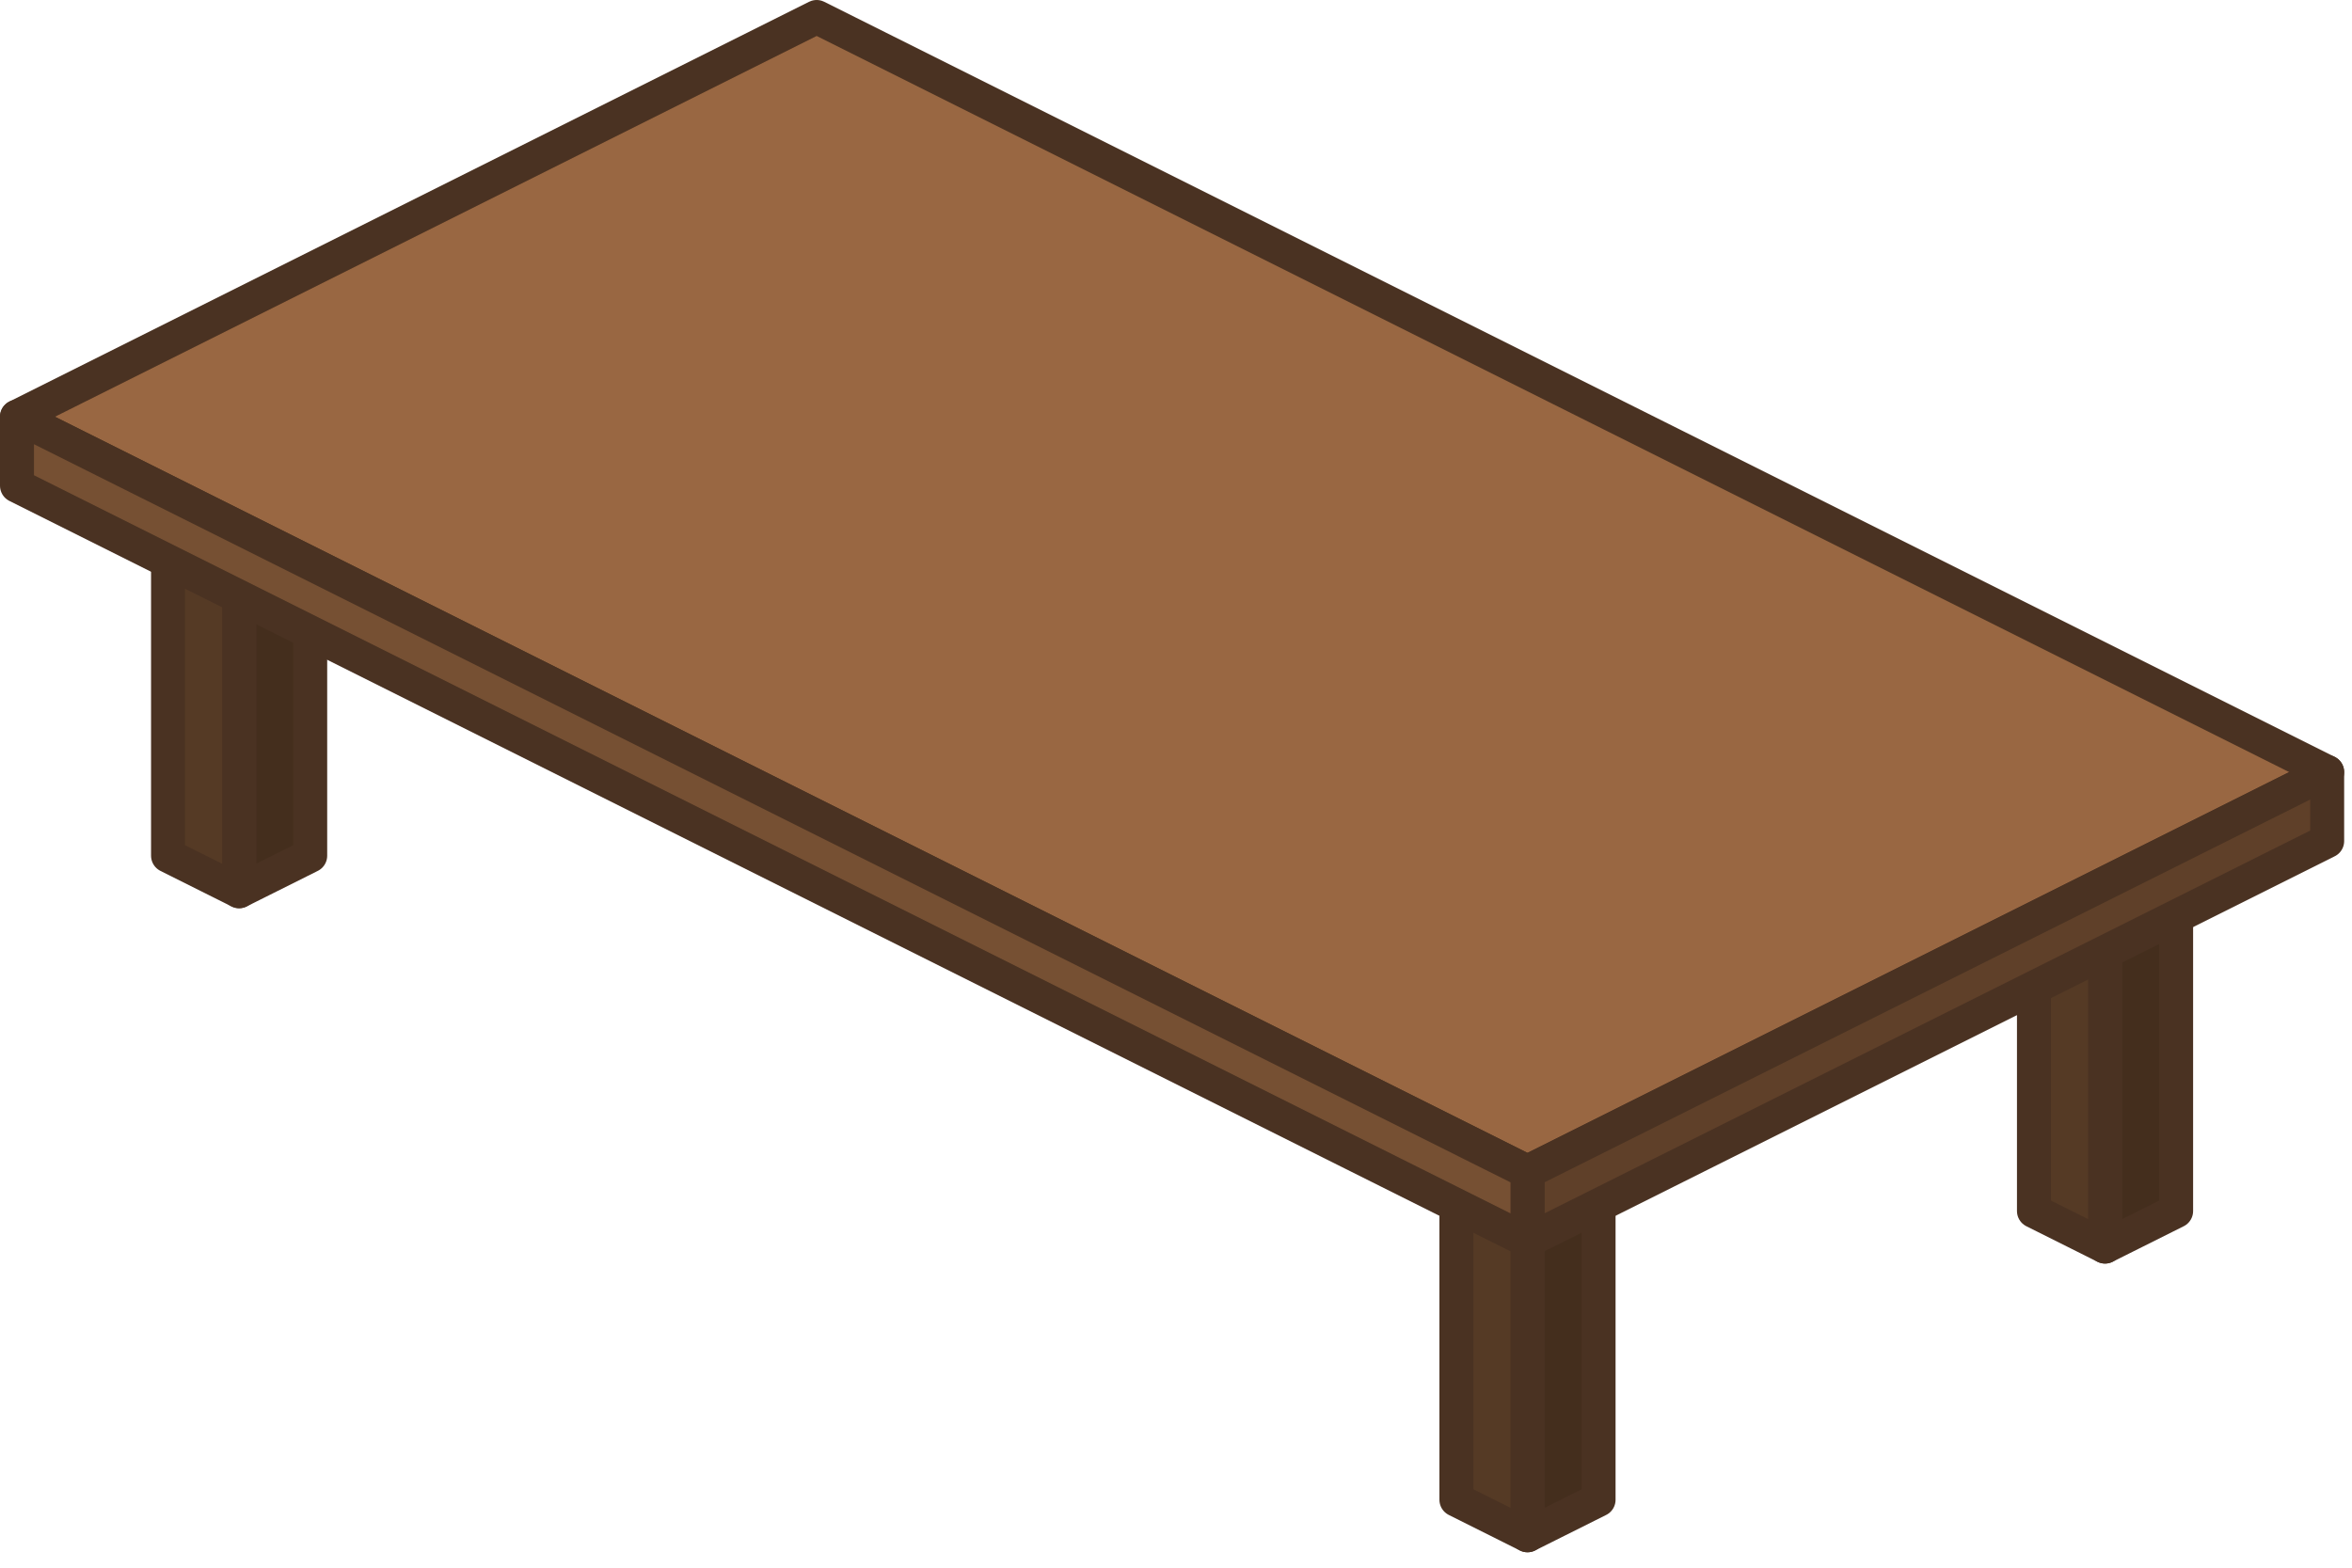
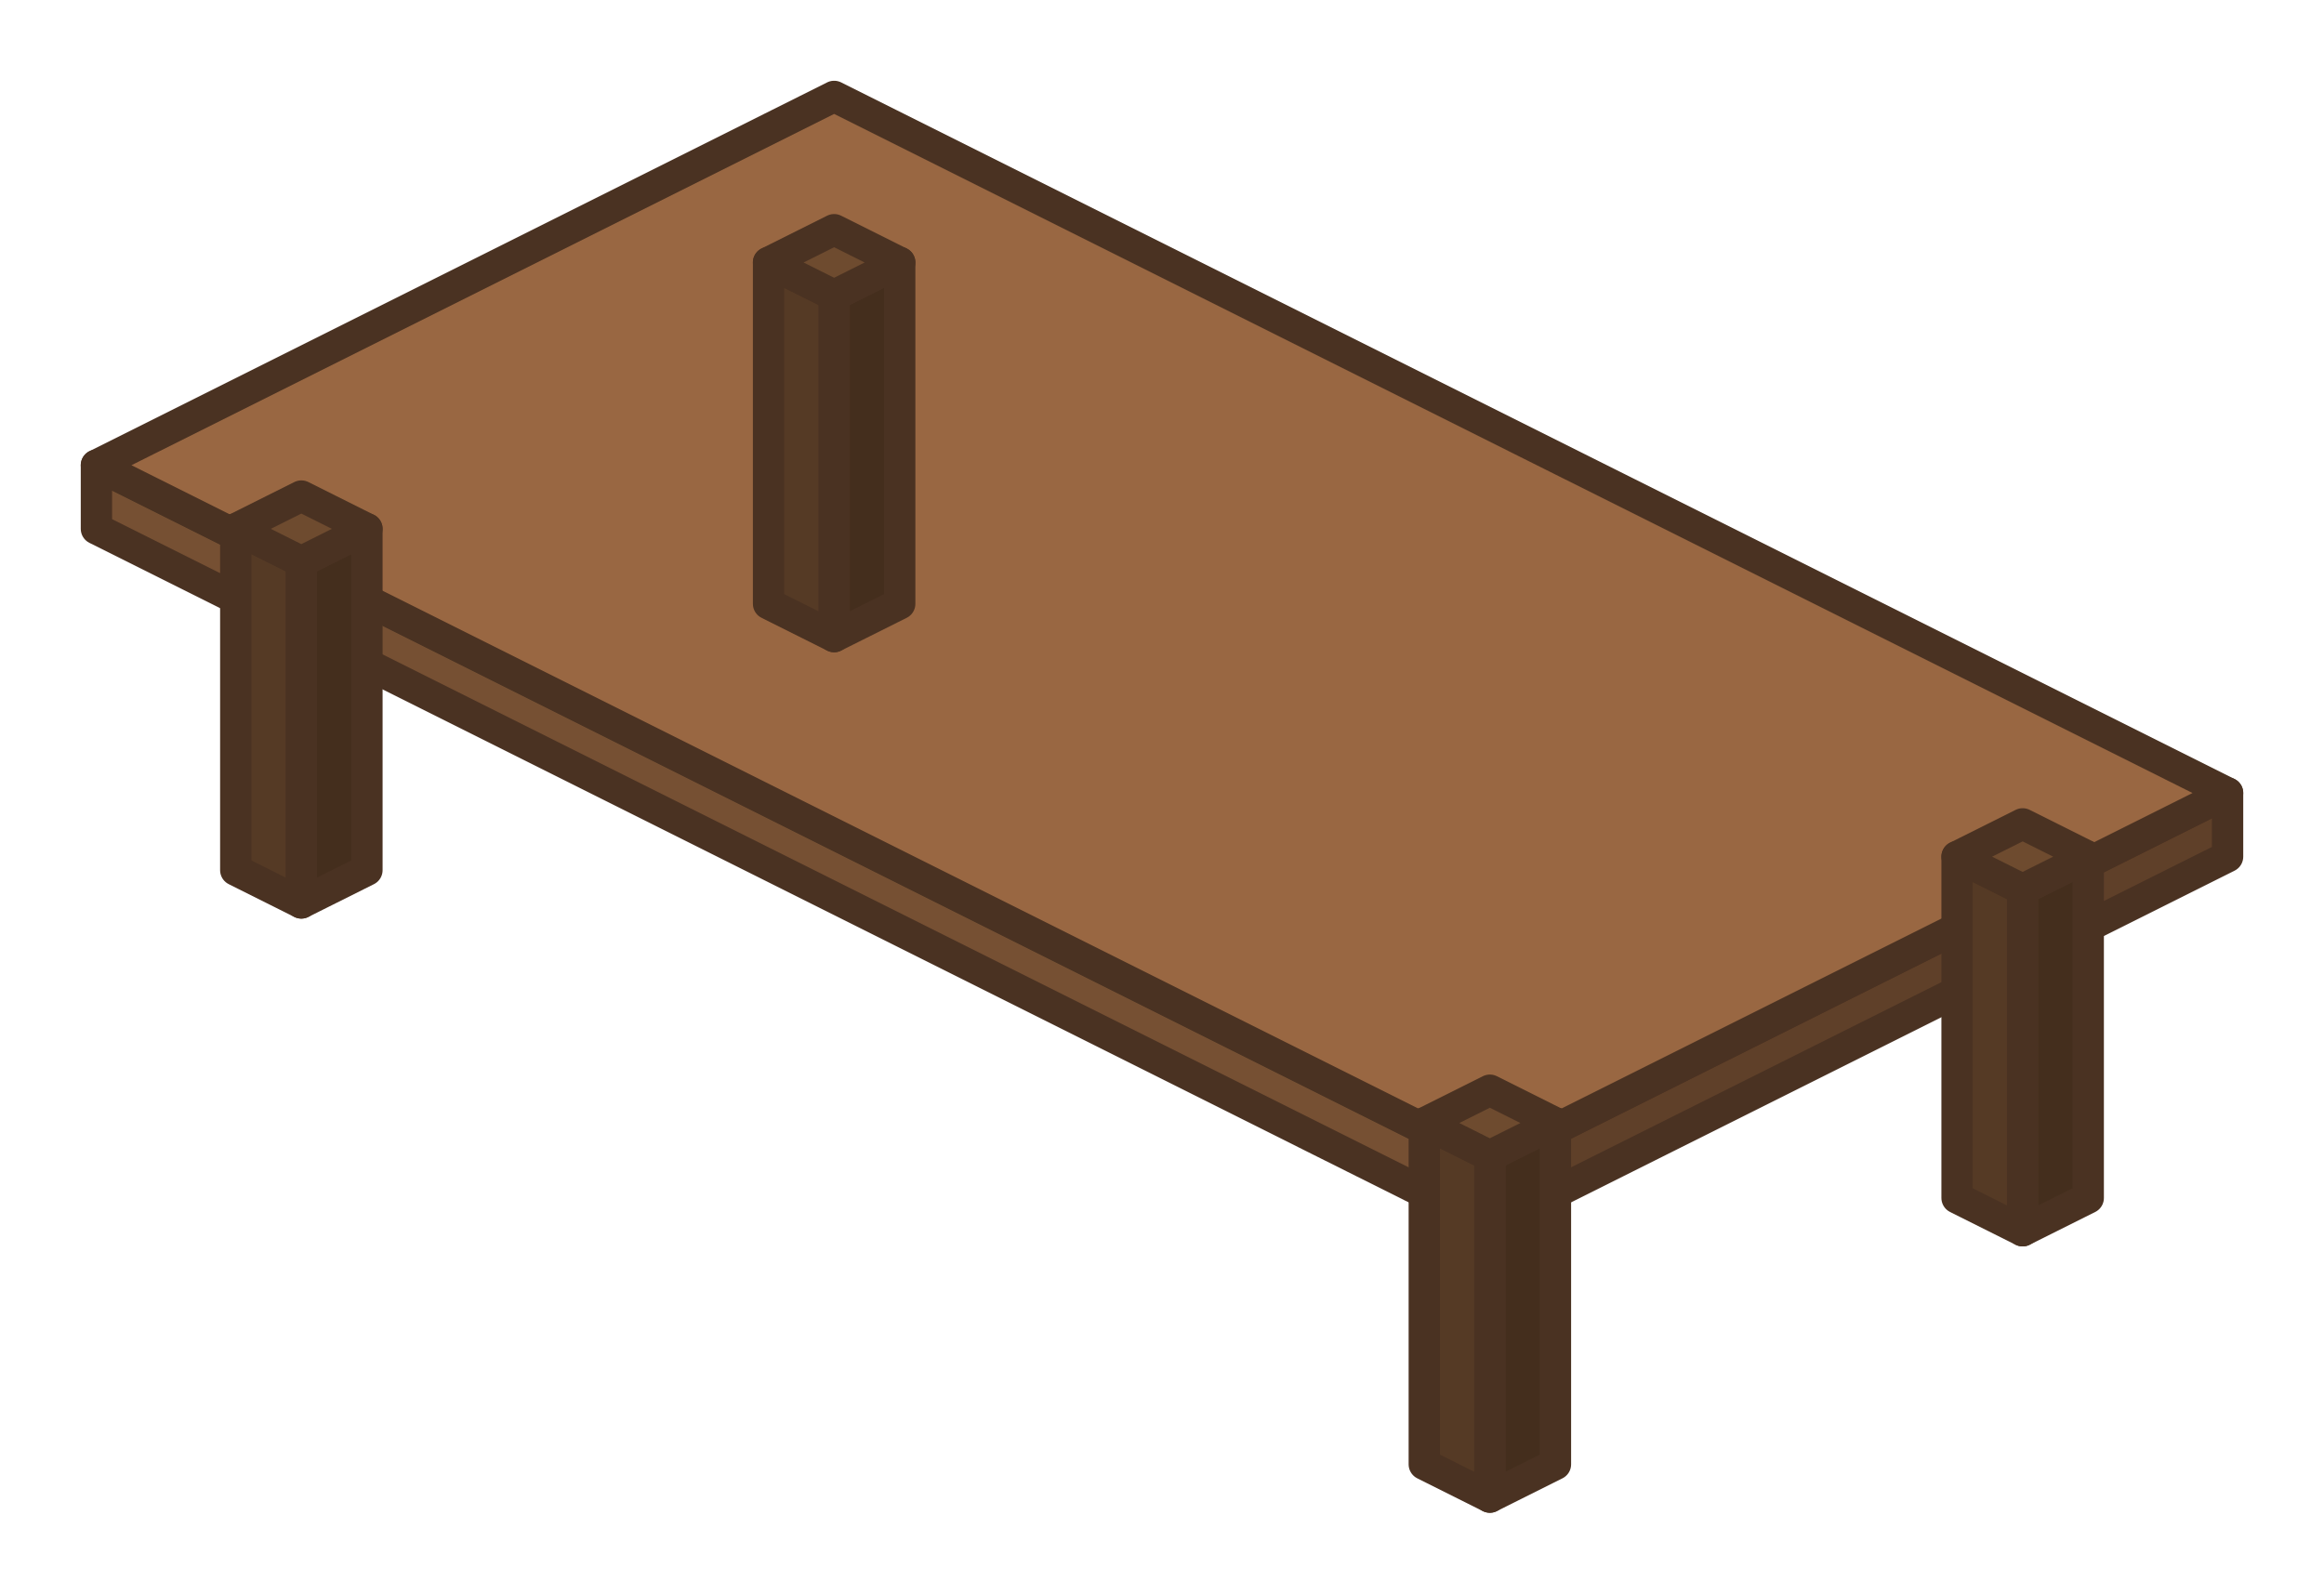
- <svg xmlns="http://www.w3.org/2000/svg" width="90" height="60" viewBox="0 0 90 60" fill="none">
-   <path d="M33.97 7.54L31.25 8.9V23.06L33.97 21.7V7.54Z" fill="#442E1D" stroke="#4A3222" stroke-width="1.3" stroke-linejoin="round" />
-   <path d="M28.53 7.54L31.25 8.9V23.06L28.53 21.7V7.54Z" fill="#553A25" stroke="#4A3222" stroke-width="1.3" stroke-linejoin="round" />
-   <path d="M31.25 6.18L33.97 7.54L31.25 8.9L28.53 7.54L31.25 6.18Z" fill="#6E4B2F" stroke="#4A3222" stroke-width="1.3" stroke-linejoin="round" />
-   <path d="M11.87 18.59L9.15 19.95V34.11L11.87 32.75V18.59Z" fill="#442E1D" stroke="#4A3222" stroke-width="1.3" stroke-linejoin="round" />
-   <path d="M6.43 18.59L9.15 19.95V34.11L6.43 32.75V18.59Z" fill="#553A25" stroke="#4A3222" stroke-width="1.3" stroke-linejoin="round" />
-   <path d="M9.15 17.23L11.87 18.59L9.15 19.95L6.43 18.59L9.15 17.23Z" fill="#6E4B2F" stroke="#4A3222" stroke-width="1.3" stroke-linejoin="round" />
-   <path d="M83.27 32.19L80.55 33.55V47.71L83.27 46.35V32.19Z" fill="#442E1D" stroke="#4A3222" stroke-width="1.3" stroke-linejoin="round" />
-   <path d="M77.83 32.19L80.55 33.55V47.71L77.83 46.35V32.19Z" fill="#553A25" stroke="#4A3222" stroke-width="1.3" stroke-linejoin="round" />
-   <path d="M80.55 30.83L83.27 32.19L80.55 33.55L77.83 32.19L80.55 30.83Z" fill="#6E4B2F" stroke="#4A3222" stroke-width="1.3" stroke-linejoin="round" />
-   <path d="M61.17 43.24L58.45 44.6V58.76L61.17 57.4V43.24Z" fill="#442E1D" stroke="#4A3222" stroke-width="1.3" stroke-linejoin="round" />
-   <path d="M55.73 43.24L58.45 44.6V58.76L55.73 57.4V43.24Z" fill="#553A25" stroke="#4A3222" stroke-width="1.3" stroke-linejoin="round" />
-   <path d="M58.45 41.88L61.17 43.24L58.45 44.6L55.73 43.24L58.45 41.88Z" fill="#6E4B2F" stroke="#4A3222" stroke-width="1.3" stroke-linejoin="round" />
-   <path d="M31.25 0.65L89.05 29.55L58.45 44.85L0.65 15.95L31.25 0.65Z" fill="#996742" stroke="#4A3222" stroke-width="1.3" stroke-linejoin="round" />
-   <path d="M89.05 29.55L58.45 44.85V47.49L89.05 32.19V29.55Z" fill="#5F4029" stroke="#4A3222" stroke-width="1.3" stroke-linejoin="round" />
-   <path d="M0.65 15.95L58.45 44.85V47.49L0.65 18.59V15.95Z" fill="#765033" stroke="#4A3222" stroke-width="1.3" stroke-linejoin="round" />
+ <svg xmlns="http://www.w3.org/2000/svg" viewBox="-34.6 -21.65 96.4 66.11" width="96.4" height="66.11">
+   <rect id="bounds" x="-34.6" y="-21.65" width="96.4" height="66.11" fill="none" stroke="none" />
+   <polygon points="57.8,11.25 27.2,26.55 27.2,29.19 57.8,13.89" fill="#5f4029" stroke="#4a3222" stroke-width="1.3" stroke-linejoin="round" />
+   <polygon points="-30.6,-2.35 27.2,26.55 27.2,29.19 -30.6,0.29" fill="#765033" stroke="#4a3222" stroke-width="1.3" stroke-linejoin="round" />
+   <polygon points="0,-17.65 57.8,11.25 27.2,26.55 -30.6,-2.35" fill="#996742" stroke="#4a3222" stroke-width="1.3" stroke-linejoin="round" />
+   <polygon points="2.72,-10.76 0,-9.4 0,4.76 2.72,3.4" fill="#442e1d" stroke="#4a3222" stroke-width="1.3" stroke-linejoin="round" />
+   <polygon points="-2.72,-10.76 0,-9.4 0,4.76 -2.72,3.4" fill="#553a25" stroke="#4a3222" stroke-width="1.3" stroke-linejoin="round" />
+   <polygon points="0,-12.12 2.72,-10.76 0,-9.4 -2.72,-10.76" fill="#6e4b2f" stroke="#4a3222" stroke-width="1.3" stroke-linejoin="round" />
+   <polygon points="-19.38,0.29 -22.1,1.65 -22.1,15.81 -19.38,14.45" fill="#442e1d" stroke="#4a3222" stroke-width="1.3" stroke-linejoin="round" />
+   <polygon points="-24.82,0.29 -22.1,1.65 -22.1,15.81 -24.82,14.45" fill="#553a25" stroke="#4a3222" stroke-width="1.3" stroke-linejoin="round" />
+   <polygon points="-22.1,-1.07 -19.38,0.29 -22.1,1.65 -24.82,0.29" fill="#6e4b2f" stroke="#4a3222" stroke-width="1.3" stroke-linejoin="round" />
+   <polygon points="52.02,13.89 49.3,15.25 49.3,29.41 52.02,28.05" fill="#442e1d" stroke="#4a3222" stroke-width="1.3" stroke-linejoin="round" />
+   <polygon points="46.58,13.89 49.3,15.25 49.3,29.41 46.58,28.05" fill="#553a25" stroke="#4a3222" stroke-width="1.3" stroke-linejoin="round" />
+   <polygon points="49.3,12.53 52.02,13.89 49.3,15.25 46.58,13.89" fill="#6e4b2f" stroke="#4a3222" stroke-width="1.3" stroke-linejoin="round" />
+   <polygon points="29.92,24.94 27.2,26.3 27.2,40.46 29.92,39.1" fill="#442e1d" stroke="#4a3222" stroke-width="1.3" stroke-linejoin="round" />
+   <polygon points="24.48,24.94 27.2,26.3 27.2,40.46 24.48,39.1" fill="#553a25" stroke="#4a3222" stroke-width="1.3" stroke-linejoin="round" />
+   <polygon points="27.2,23.58 29.92,24.94 27.2,26.3 24.48,24.94" fill="#6e4b2f" stroke="#4a3222" stroke-width="1.3" stroke-linejoin="round" />
</svg>
